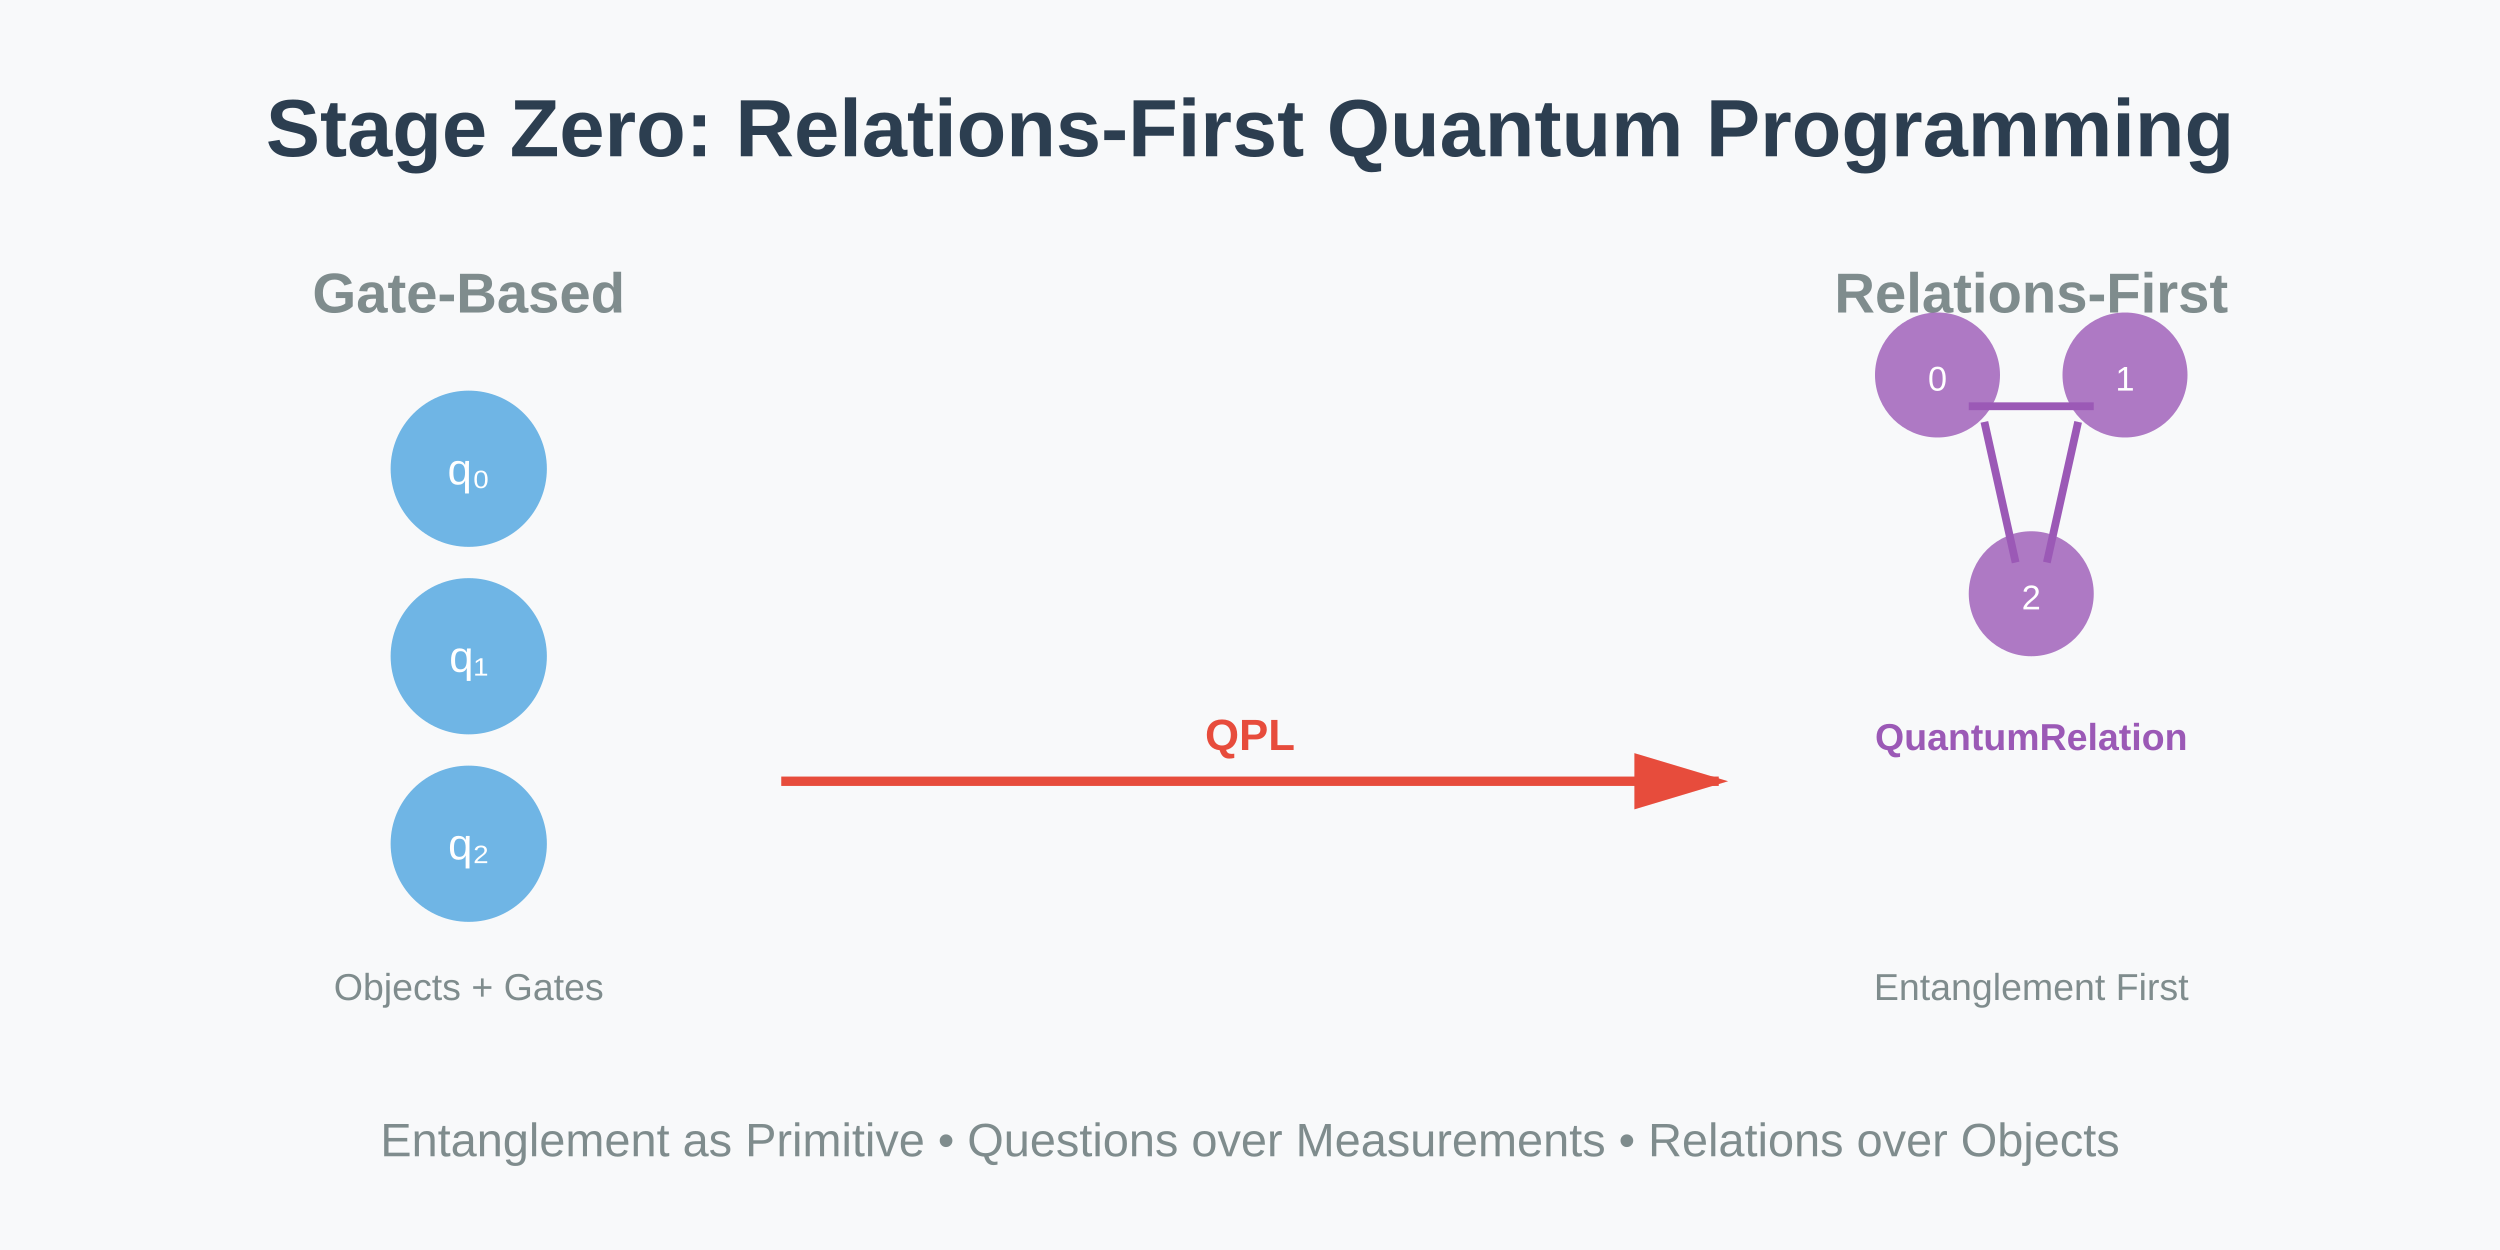
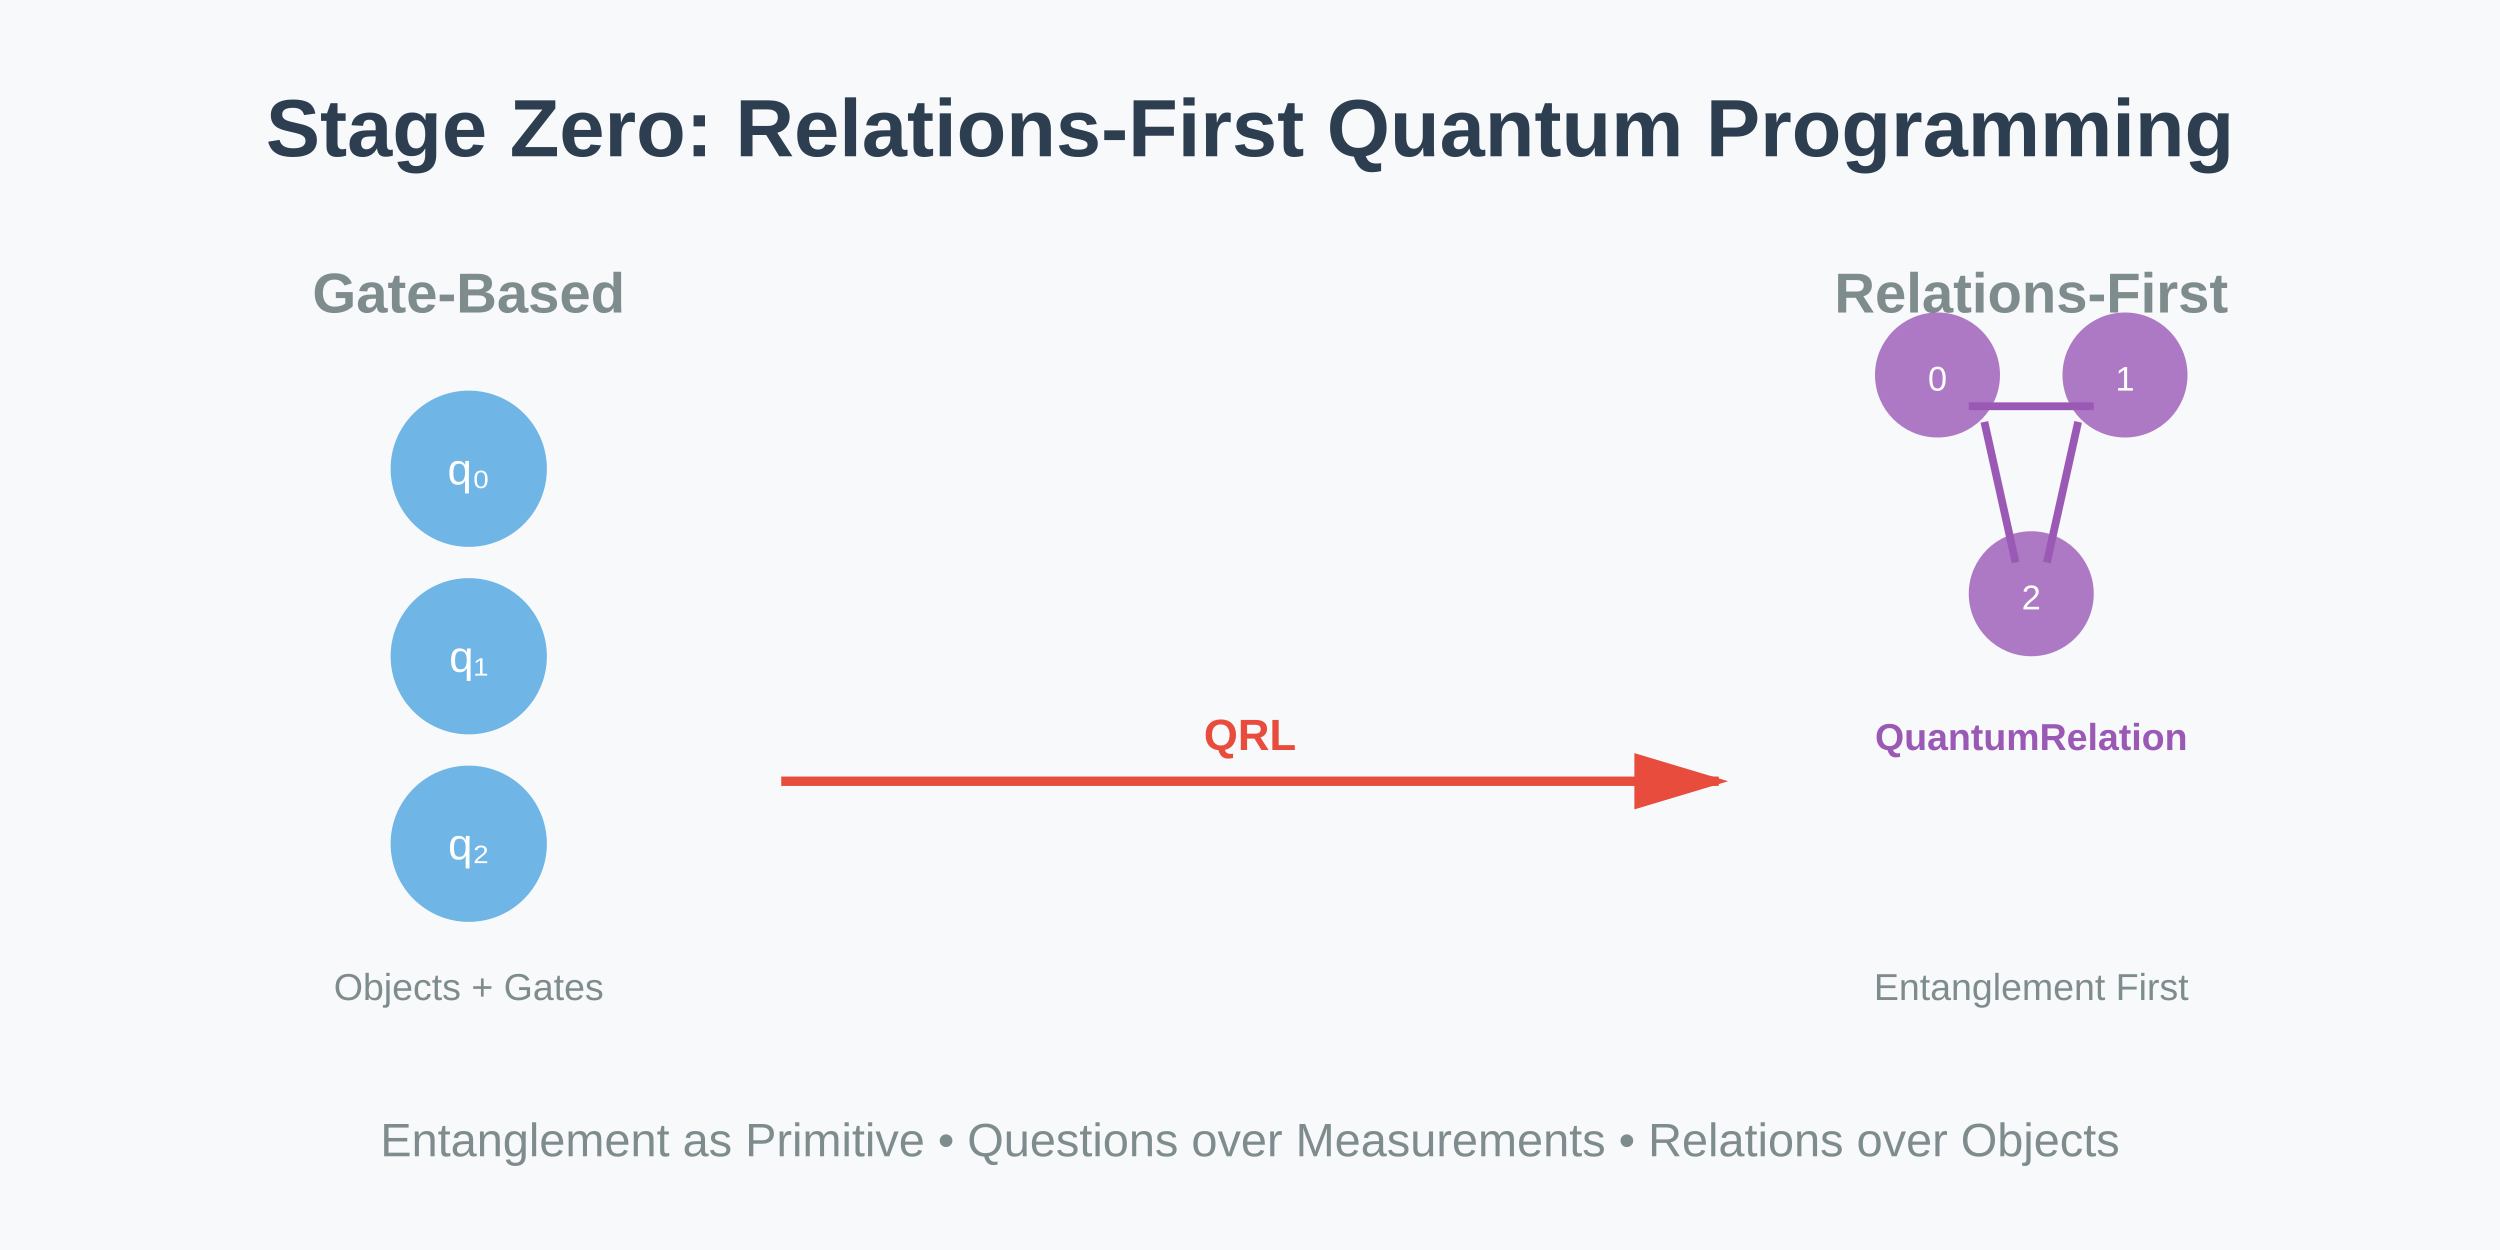
<svg xmlns="http://www.w3.org/2000/svg" viewBox="0 0 800 400">
  <rect width="800" height="400" fill="#f8f9fa" />
  <text x="400" y="50" font-family="Arial, sans-serif" font-size="26" font-weight="bold" fill="#2c3e50" text-anchor="middle">
    Stage Zero: Relations-First Quantum Programming
  </text>
  <g transform="translate(150, 150)">
    <text x="0" y="-50" font-family="Arial, sans-serif" font-size="18" fill="#7f8c8d" text-anchor="middle" font-weight="bold">Gate-Based</text>
    <circle cx="0" cy="0" r="25" fill="#3498db" opacity="0.7" />
    <text x="0" y="5" font-family="Arial, sans-serif" font-size="14" fill="white" text-anchor="middle">q₀</text>
    <circle cx="0" cy="60" r="25" fill="#3498db" opacity="0.7" />
    <text x="0" y="65" font-family="Arial, sans-serif" font-size="14" fill="white" text-anchor="middle">q₁</text>
    <circle cx="0" cy="120" r="25" fill="#3498db" opacity="0.7" />
    <text x="0" y="125" font-family="Arial, sans-serif" font-size="14" fill="white" text-anchor="middle">q₂</text>
    <text x="0" y="170" font-family="Arial, sans-serif" font-size="12" fill="#7f8c8d" text-anchor="middle">Objects + Gates</text>
  </g>
  <g transform="translate(400, 250)">
    <line x1="-150" y1="0" x2="150" y2="0" stroke="#e74c3c" stroke-width="3" marker-end="url(#arrowhead2)" />
-     <text x="0" y="-10" font-family="Arial, sans-serif" font-size="14" font-weight="bold" fill="#e74c3c" text-anchor="middle">QPL</text>
+     <text x="0" y="-10" font-family="Arial, sans-serif" font-size="14" font-weight="bold" fill="#e74c3c" text-anchor="middle">QRL</text>
  </g>
  <g transform="translate(650, 150)">
    <text x="0" y="-50" font-family="Arial, sans-serif" font-size="18" fill="#7f8c8d" text-anchor="middle" font-weight="bold">Relations-First</text>
    <circle cx="-30" cy="-30" r="20" fill="#9b59b6" opacity="0.8" />
    <circle cx="30" cy="-30" r="20" fill="#9b59b6" opacity="0.8" />
    <circle cx="0" cy="40" r="20" fill="#9b59b6" opacity="0.8" />
    <line x1="-20" y1="-20" x2="20" y2="-20" stroke="#9b59b6" stroke-width="2.5" />
    <line x1="-15" y1="-15" x2="-5" y2="30" stroke="#9b59b6" stroke-width="2.5" />
    <line x1="15" y1="-15" x2="5" y2="30" stroke="#9b59b6" stroke-width="2.5" />
    <text x="-30" y="-25" font-family="Arial, sans-serif" font-size="11" fill="white" text-anchor="middle">0</text>
    <text x="30" y="-25" font-family="Arial, sans-serif" font-size="11" fill="white" text-anchor="middle">1</text>
    <text x="0" y="45" font-family="Arial, sans-serif" font-size="11" fill="white" text-anchor="middle">2</text>
    <text x="0" y="90" font-family="Arial, sans-serif" font-size="12" fill="#9b59b6" text-anchor="middle" font-weight="bold">QuantumRelation</text>
    <text x="0" y="170" font-family="Arial, sans-serif" font-size="12" fill="#7f8c8d" text-anchor="middle">Entanglement First</text>
  </g>
  <defs>
    <marker id="arrowhead2" markerWidth="10" markerHeight="10" refX="9" refY="3" orient="auto">
      <polygon points="0 0, 10 3, 0 6" fill="#e74c3c" />
    </marker>
  </defs>
  <text x="400" y="370" font-family="Arial, sans-serif" font-size="15" fill="#7f8c8d" text-anchor="middle">
    Entanglement as Primitive • Questions over Measurements • Relations over Objects
  </text>
</svg>
